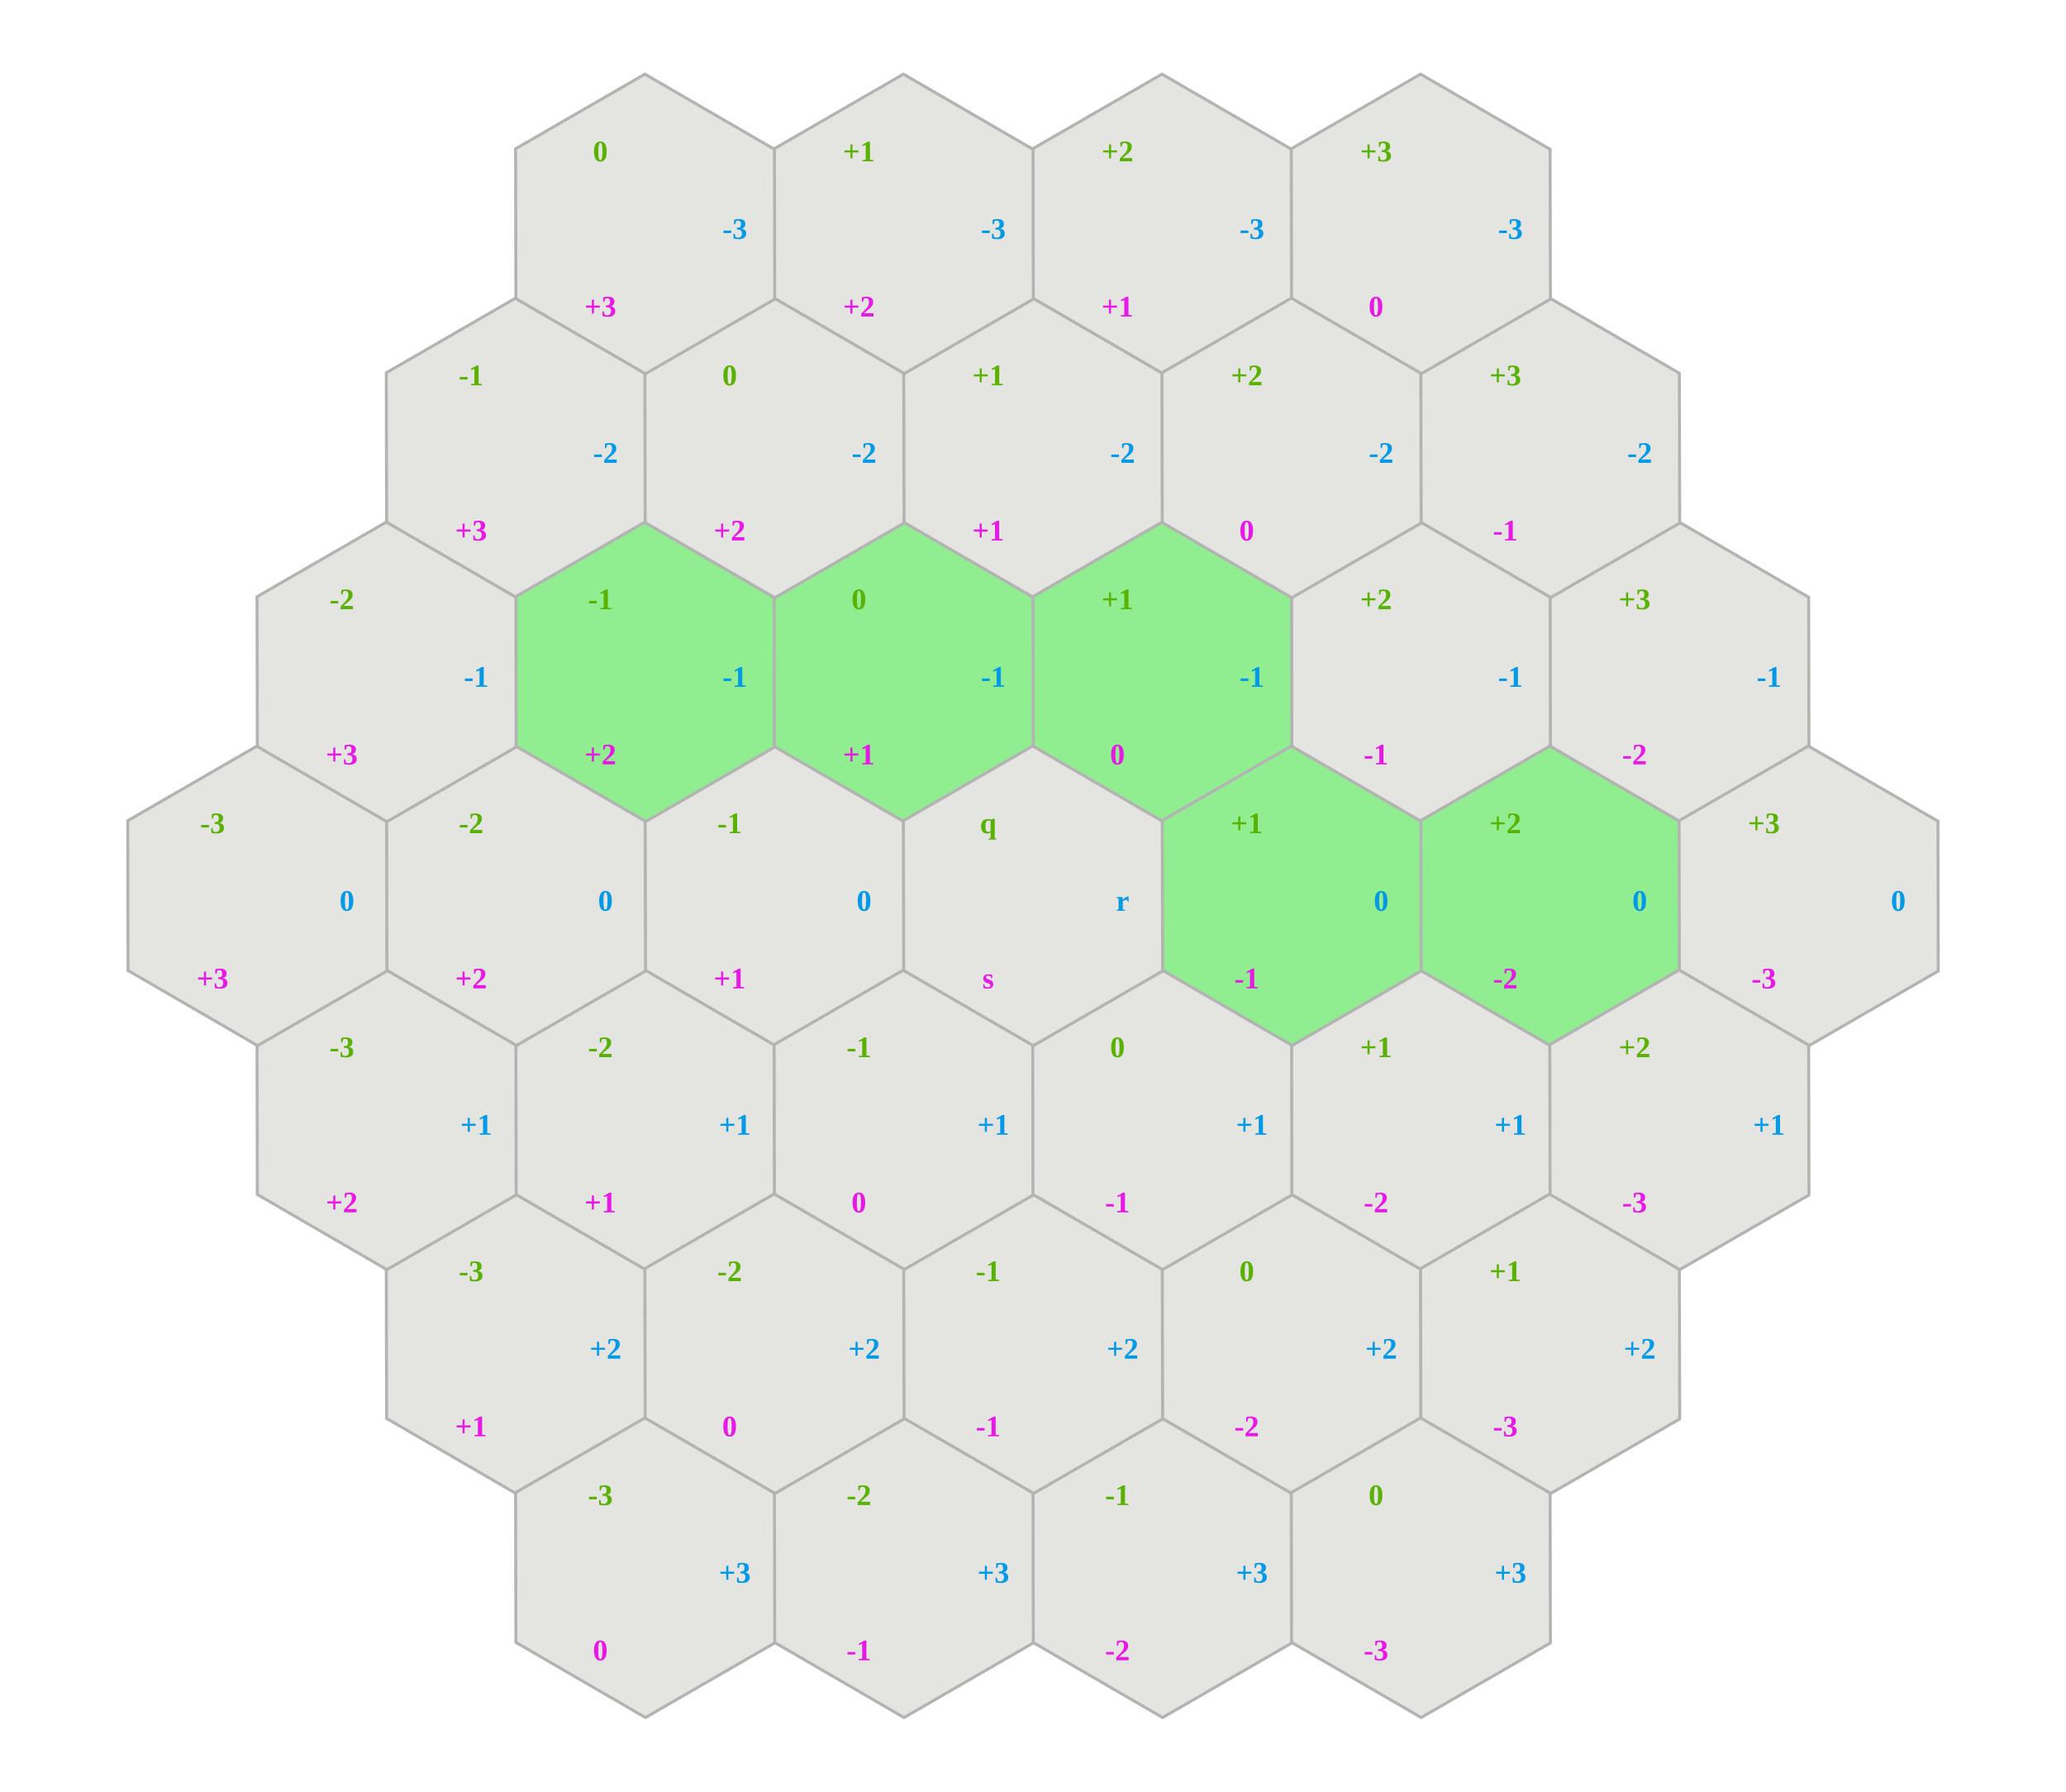
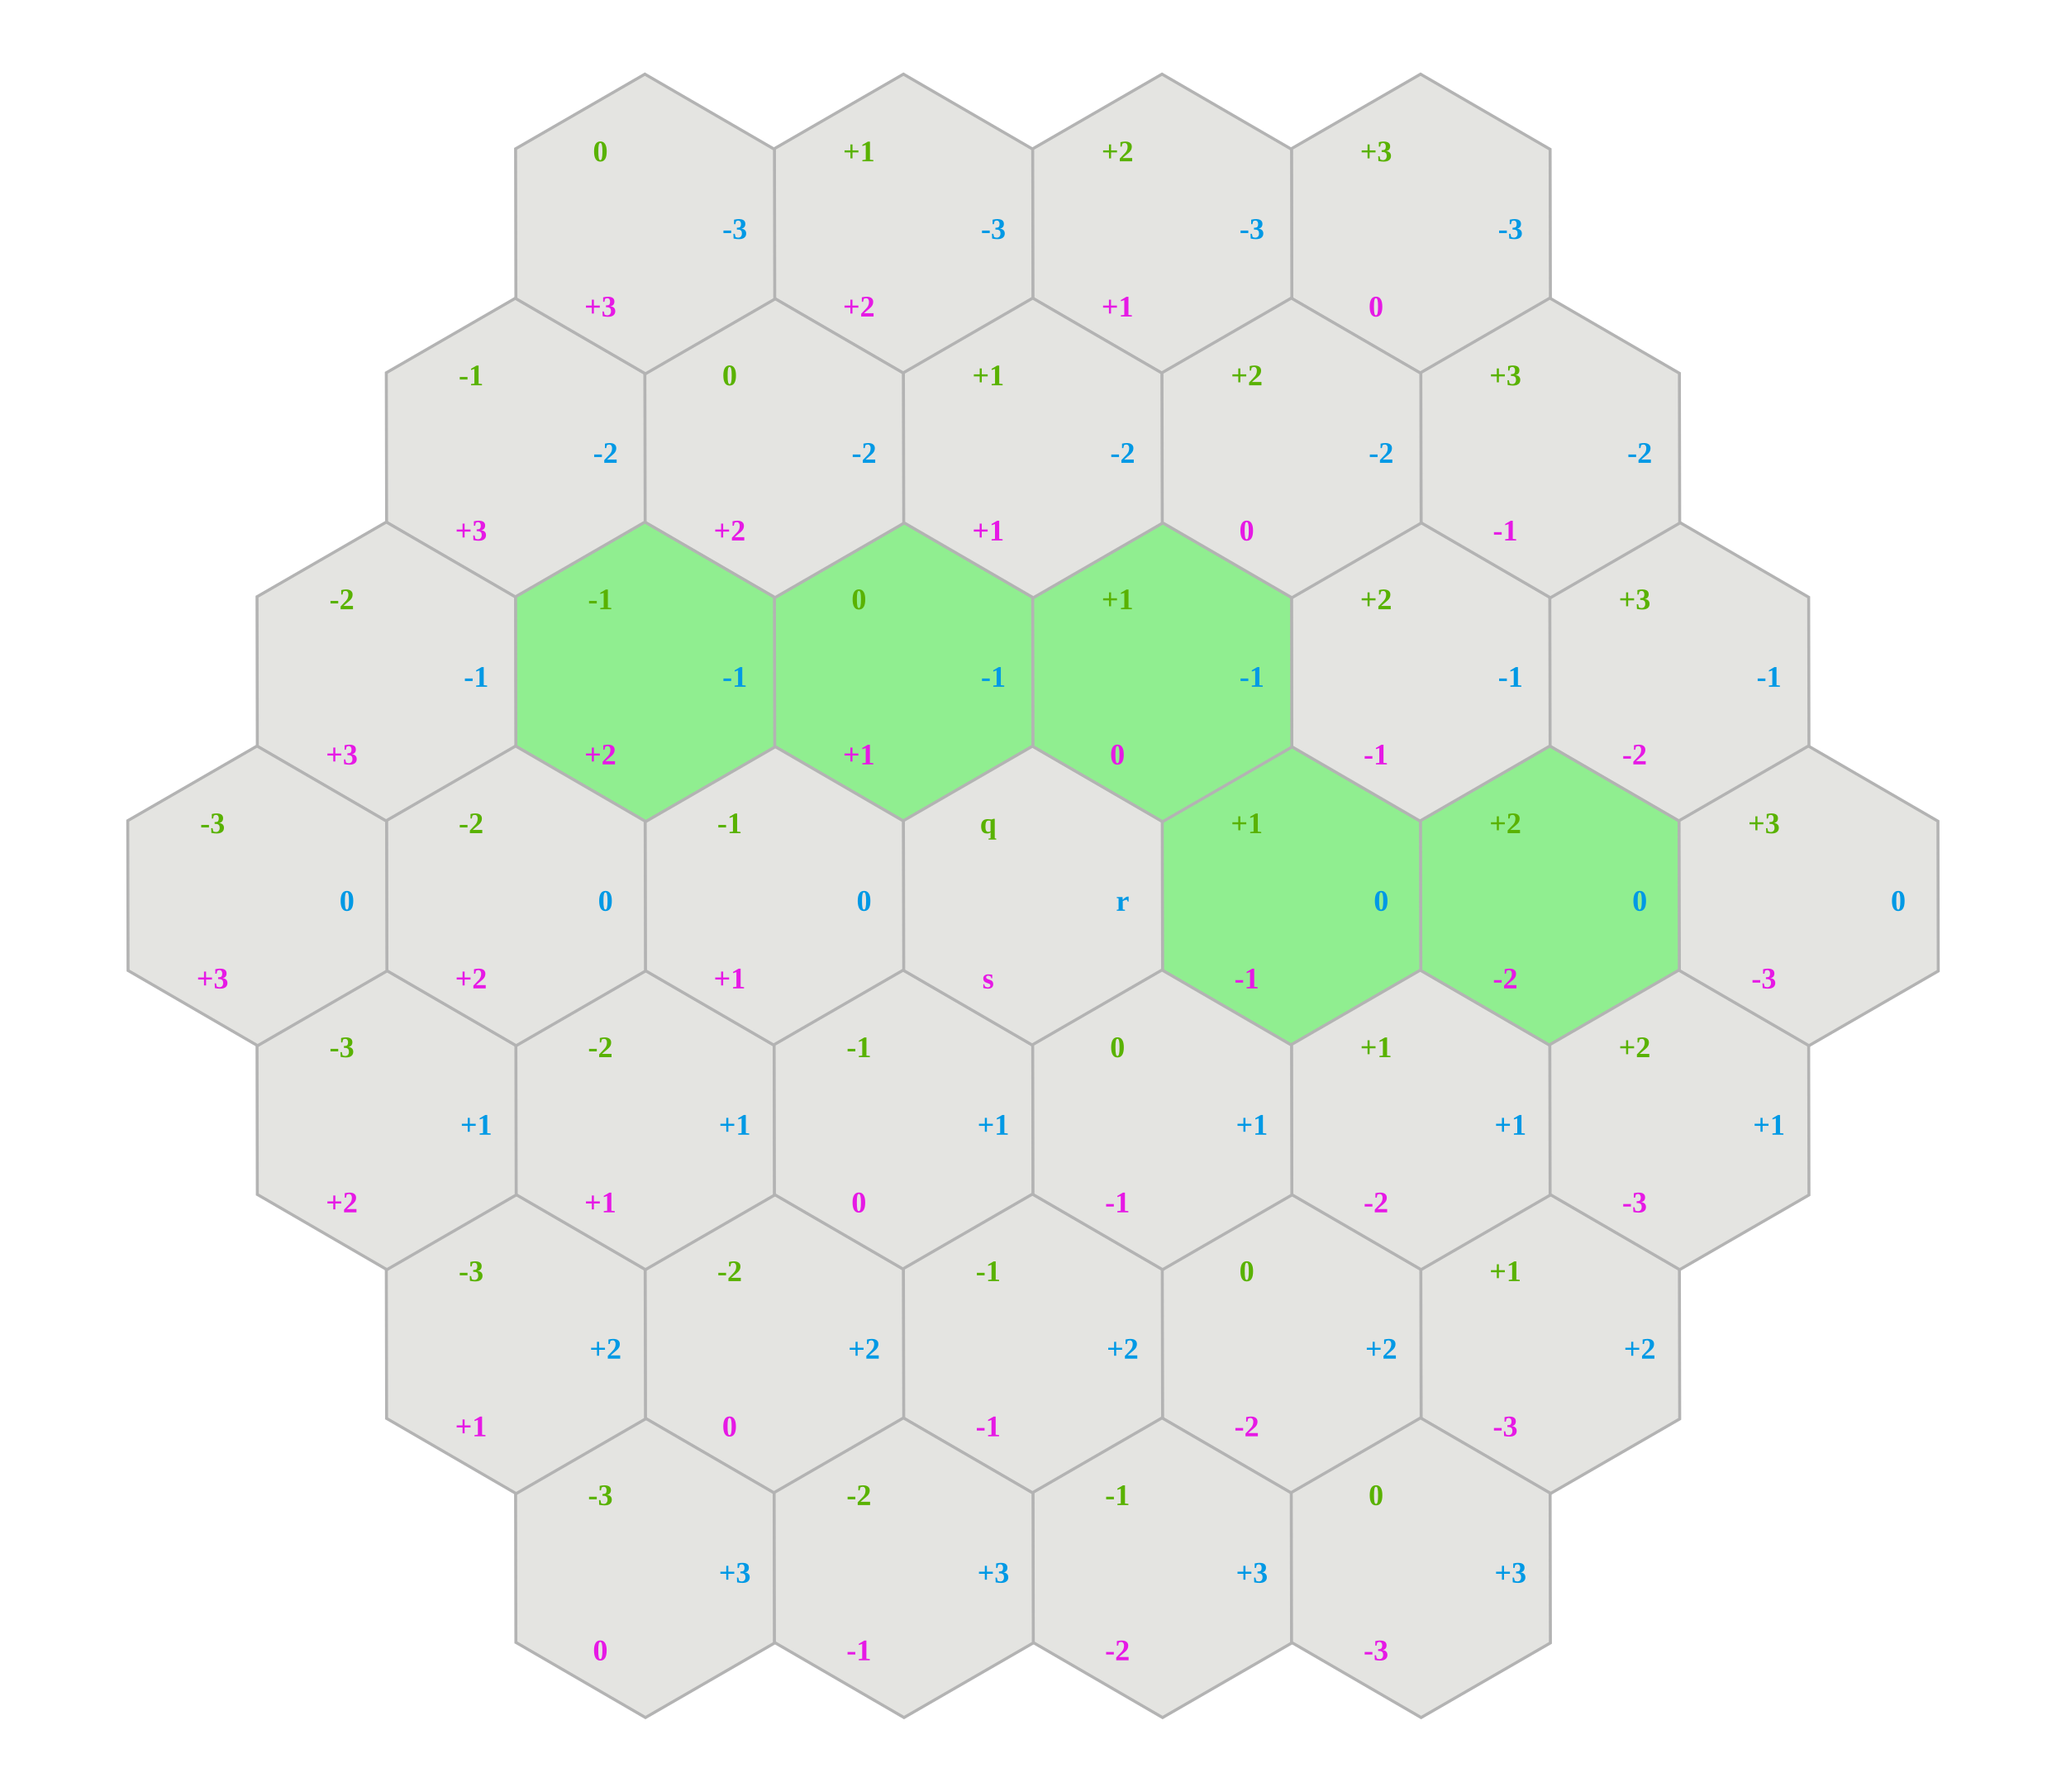
<svg xmlns="http://www.w3.org/2000/svg" version="1.1" viewBox="-692 -600 1384 1200" width="1384" height="1200" preserveAspectRatio="xMidYMin meet">
  <style>
    svg {
        stroke-width: 2px;
        stroke: #b3b3b3ff;
        fill: #e4e4e1ff;
        background-color: #ffffffff;
    }
    text {
        font-weight: bold;
        stroke: none;
        fill: black;
        text-anchor: middle;
        font-size: 20px;
    }
    .q {
        fill: #59b201ff;
    }
    .r {
        fill: #0099e5ff;
    }
    .s {
        fill: #e619e5ff;
    }
    .style-1 {
        fill: #90ee90ff;
    }
</style>
+   <g transform="translate(-173.2051,300),rotate(-30)">
+     <polygon points="100,0 50,-87 -50,-87 -100,-0 -50,87 50,87">
+     </polygon>
+     <text transform="rotate(-90) translate(60, 0) rotate(90) rotate(30) translate(0,10)" class="q">-2</text>
+     <text transform="rotate(-90) translate(-30, 52) rotate(90) rotate(30) translate(0,10)" class="r">+2</text>
+     <text transform="rotate(-90) translate(-30, -52) rotate(90) rotate(30) translate(0,10)" class="s">0</text>
+   </g>
+   <g transform="translate(-346.4102,-300),rotate(-30)">
+     <polygon points="100,0 50,-87 -50,-87 -100,-0 -50,87 50,87">
+     </polygon>
+     <text transform="rotate(-90) translate(60, 0) rotate(90) rotate(30) translate(0,10)" class="q">-1</text>
+     <text transform="rotate(-90) translate(-30, 52) rotate(90) rotate(30) translate(0,10)" class="r">-2</text>
+     <text transform="rotate(-90) translate(-30, -52) rotate(90) rotate(30) translate(0,10)" class="s">+3</text>
+   </g>
+   <g class="style-1" transform="translate(173.2051,0),rotate(-30)">
+     <polygon points="100,0 50,-87 -50,-87 -100,-0 -50,87 50,87">
+     </polygon>
+     <text transform="rotate(-90) translate(60, 0) rotate(90) rotate(30) translate(0,10)" class="q">+1</text>
+     <text transform="rotate(-90) translate(-30, 52) rotate(90) rotate(30) translate(0,10)" class="r">0</text>
+     <text transform="rotate(-90) translate(-30, -52) rotate(90) rotate(30) translate(0,10)" class="s">-1</text>
+   </g>
+   <g class="style-1" transform="translate(-86.60254,-150),rotate(-30)">
+     <polygon points="100,0 50,-87 -50,-87 -100,-0 -50,87 50,87">
+     </polygon>
+     <text transform="rotate(-90) translate(60, 0) rotate(90) rotate(30) translate(0,10)" class="q">0</text>
+     <text transform="rotate(-90) translate(-30, 52) rotate(90) rotate(30) translate(0,10)" class="r">-1</text>
+     <text transform="rotate(-90) translate(-30, -52) rotate(90) rotate(30) translate(0,10)" class="s">+1</text>
+   </g>
+   <g transform="translate(-259.8076,450),rotate(-30)">
+     <polygon points="100,0 50,-87 -50,-87 -100,-0 -50,87 50,87">
+     </polygon>
+     <text transform="rotate(-90) translate(60, 0) rotate(90) rotate(30) translate(0,10)" class="q">-3</text>
+     <text transform="rotate(-90) translate(-30, 52) rotate(90) rotate(30) translate(0,10)" class="r">+3</text>
+     <text transform="rotate(-90) translate(-30, -52) rotate(90) rotate(30) translate(0,10)" class="s">0</text>
+   </g>
+   <g transform="translate(-86.60254,-450),rotate(-30)">
+     <polygon points="100,0 50,-87 -50,-87 -100,-0 -50,87 50,87">
+     </polygon>
+     <text transform="rotate(-90) translate(60, 0) rotate(90) rotate(30) translate(0,10)" class="q">+1</text>
+     <text transform="rotate(-90) translate(-30, 52) rotate(90) rotate(30) translate(0,10)" class="r">-3</text>
+     <text transform="rotate(-90) translate(-30, -52) rotate(90) rotate(30) translate(0,10)" class="s">+2</text>
+   </g>
+   <g transform="translate(259.8076,-150),rotate(-30)">
+     <polygon points="100,0 50,-87 -50,-87 -100,-0 -50,87 50,87">
+     </polygon>
+     <text transform="rotate(-90) translate(60, 0) rotate(90) rotate(30) translate(0,10)" class="q">+2</text>
+     <text transform="rotate(-90) translate(-30, 52) rotate(90) rotate(30) translate(0,10)" class="r">-1</text>
+     <text transform="rotate(-90) translate(-30, -52) rotate(90) rotate(30) translate(0,10)" class="s">-1</text>
+   </g>
+   <g transform="translate(433.0127,-150),rotate(-30)">
+     <polygon points="100,0 50,-87 -50,-87 -100,-0 -50,87 50,87">
+     </polygon>
+     <text transform="rotate(-90) translate(60, 0) rotate(90) rotate(30) translate(0,10)" class="q">+3</text>
+     <text transform="rotate(-90) translate(-30, 52) rotate(90) rotate(30) translate(0,10)" class="r">-1</text>
+     <text transform="rotate(-90) translate(-30, -52) rotate(90) rotate(30) translate(0,10)" class="s">-2</text>
+   </g>
  <g transform="translate(-346.4102,300),rotate(-30)">
    <polygon points="100,0 50,-87 -50,-87 -100,-0 -50,87 50,87">
    </polygon>
    <text transform="rotate(-90) translate(60, 0) rotate(90) rotate(30) translate(0,10)" class="q">-3</text>
    <text transform="rotate(-90) translate(-30, 52) rotate(90) rotate(30) translate(0,10)" class="r">+2</text>
    <text transform="rotate(-90) translate(-30, -52) rotate(90) rotate(30) translate(0,10)" class="s">+1</text>
  </g>
+   <g transform="translate(-259.8076,150),rotate(-30)">
+     <polygon points="100,0 50,-87 -50,-87 -100,-0 -50,87 50,87">
+     </polygon>
+     <text transform="rotate(-90) translate(60, 0) rotate(90) rotate(30) translate(0,10)" class="q">-2</text>
+     <text transform="rotate(-90) translate(-30, 52) rotate(90) rotate(30) translate(0,10)" class="r">+1</text>
+     <text transform="rotate(-90) translate(-30, -52) rotate(90) rotate(30) translate(0,10)" class="s">+1</text>
+   </g>
+   <g transform="translate(-433.0127,-150),rotate(-30)">
+     <polygon points="100,0 50,-87 -50,-87 -100,-0 -50,87 50,87">
+     </polygon>
+     <text transform="rotate(-90) translate(60, 0) rotate(90) rotate(30) translate(0,10)" class="q">-2</text>
+     <text transform="rotate(-90) translate(-30, 52) rotate(90) rotate(30) translate(0,10)" class="r">-1</text>
+     <text transform="rotate(-90) translate(-30, -52) rotate(90) rotate(30) translate(0,10)" class="s">+3</text>
+   </g>
  <g transform="translate(-173.2051,0),rotate(-30)">
    <polygon points="100,0 50,-87 -50,-87 -100,-0 -50,87 50,87">
    </polygon>
    <text transform="rotate(-90) translate(60, 0) rotate(90) rotate(30) translate(0,10)" class="q">-1</text>
    <text transform="rotate(-90) translate(-30, 52) rotate(90) rotate(30) translate(0,10)" class="r">0</text>
    <text transform="rotate(-90) translate(-30, -52) rotate(90) rotate(30) translate(0,10)" class="s">+1</text>
  </g>
-   <g transform="translate(433.0127,-150),rotate(-30)">
-     <polygon points="100,0 50,-87 -50,-87 -100,-0 -50,87 50,87">
-     </polygon>
-     <text transform="rotate(-90) translate(60, 0) rotate(90) rotate(30) translate(0,10)" class="q">+3</text>
-     <text transform="rotate(-90) translate(-30, 52) rotate(90) rotate(30) translate(0,10)" class="r">-1</text>
-     <text transform="rotate(-90) translate(-30, -52) rotate(90) rotate(30) translate(0,10)" class="s">-2</text>
-   </g>
-   <g transform="translate(-346.4102,-300),rotate(-30)">
-     <polygon points="100,0 50,-87 -50,-87 -100,-0 -50,87 50,87">
-     </polygon>
-     <text transform="rotate(-90) translate(60, 0) rotate(90) rotate(30) translate(0,10)" class="q">-1</text>
-     <text transform="rotate(-90) translate(-30, 52) rotate(90) rotate(30) translate(0,10)" class="r">-2</text>
-     <text transform="rotate(-90) translate(-30, -52) rotate(90) rotate(30) translate(0,10)" class="s">+3</text>
-   </g>
-   <g transform="translate(86.60254,450),rotate(-30)">
-     <polygon points="100,0 50,-87 -50,-87 -100,-0 -50,87 50,87">
-     </polygon>
-     <text transform="rotate(-90) translate(60, 0) rotate(90) rotate(30) translate(0,10)" class="q">-1</text>
-     <text transform="rotate(-90) translate(-30, 52) rotate(90) rotate(30) translate(0,10)" class="r">+3</text>
-     <text transform="rotate(-90) translate(-30, -52) rotate(90) rotate(30) translate(0,10)" class="s">-2</text>
-   </g>
-   <g transform="translate(346.4102,-300),rotate(-30)">
-     <polygon points="100,0 50,-87 -50,-87 -100,-0 -50,87 50,87">
-     </polygon>
-     <text transform="rotate(-90) translate(60, 0) rotate(90) rotate(30) translate(0,10)" class="q">+3</text>
-     <text transform="rotate(-90) translate(-30, 52) rotate(90) rotate(30) translate(0,10)" class="r">-2</text>
-     <text transform="rotate(-90) translate(-30, -52) rotate(90) rotate(30) translate(0,10)" class="s">-1</text>
-   </g>
-   <g transform="translate(173.2051,300),rotate(-30)">
-     <polygon points="100,0 50,-87 -50,-87 -100,-0 -50,87 50,87">
-     </polygon>
-     <text transform="rotate(-90) translate(60, 0) rotate(90) rotate(30) translate(0,10)" class="q">0</text>
-     <text transform="rotate(-90) translate(-30, 52) rotate(90) rotate(30) translate(0,10)" class="r">+2</text>
-     <text transform="rotate(-90) translate(-30, -52) rotate(90) rotate(30) translate(0,10)" class="s">-2</text>
-   </g>
-   <g transform="translate(259.8076,150),rotate(-30)">
-     <polygon points="100,0 50,-87 -50,-87 -100,-0 -50,87 50,87">
-     </polygon>
-     <text transform="rotate(-90) translate(60, 0) rotate(90) rotate(30) translate(0,10)" class="q">+1</text>
-     <text transform="rotate(-90) translate(-30, 52) rotate(90) rotate(30) translate(0,10)" class="r">+1</text>
-     <text transform="rotate(-90) translate(-30, -52) rotate(90) rotate(30) translate(0,10)" class="s">-2</text>
-   </g>
-   <g transform="translate(0,300),rotate(-30)">
-     <polygon points="100,0 50,-87 -50,-87 -100,-0 -50,87 50,87">
-     </polygon>
-     <text transform="rotate(-90) translate(60, 0) rotate(90) rotate(30) translate(0,10)" class="q">-1</text>
-     <text transform="rotate(-90) translate(-30, 52) rotate(90) rotate(30) translate(0,10)" class="r">+2</text>
-     <text transform="rotate(-90) translate(-30, -52) rotate(90) rotate(30) translate(0,10)" class="s">-1</text>
-   </g>
-   <g transform="translate(259.8076,-150),rotate(-30)">
-     <polygon points="100,0 50,-87 -50,-87 -100,-0 -50,87 50,87">
-     </polygon>
-     <text transform="rotate(-90) translate(60, 0) rotate(90) rotate(30) translate(0,10)" class="q">+2</text>
-     <text transform="rotate(-90) translate(-30, 52) rotate(90) rotate(30) translate(0,10)" class="r">-1</text>
-     <text transform="rotate(-90) translate(-30, -52) rotate(90) rotate(30) translate(0,10)" class="s">-1</text>
-   </g>
-   <g transform="translate(86.60254,-450),rotate(-30)">
-     <polygon points="100,0 50,-87 -50,-87 -100,-0 -50,87 50,87">
-     </polygon>
-     <text transform="rotate(-90) translate(60, 0) rotate(90) rotate(30) translate(0,10)" class="q">+2</text>
-     <text transform="rotate(-90) translate(-30, 52) rotate(90) rotate(30) translate(0,10)" class="r">-3</text>
-     <text transform="rotate(-90) translate(-30, -52) rotate(90) rotate(30) translate(0,10)" class="s">+1</text>
-   </g>
-   <g transform="translate(-259.8076,150),rotate(-30)">
-     <polygon points="100,0 50,-87 -50,-87 -100,-0 -50,87 50,87">
-     </polygon>
-     <text transform="rotate(-90) translate(60, 0) rotate(90) rotate(30) translate(0,10)" class="q">-2</text>
-     <text transform="rotate(-90) translate(-30, 52) rotate(90) rotate(30) translate(0,10)" class="r">+1</text>
-     <text transform="rotate(-90) translate(-30, -52) rotate(90) rotate(30) translate(0,10)" class="s">+1</text>
-   </g>
-   <g transform="translate(0,-300),rotate(-30)">
-     <polygon points="100,0 50,-87 -50,-87 -100,-0 -50,87 50,87">
-     </polygon>
-     <text transform="rotate(-90) translate(60, 0) rotate(90) rotate(30) translate(0,10)" class="q">+1</text>
-     <text transform="rotate(-90) translate(-30, 52) rotate(90) rotate(30) translate(0,10)" class="r">-2</text>
-     <text transform="rotate(-90) translate(-30, -52) rotate(90) rotate(30) translate(0,10)" class="s">+1</text>
-   </g>
-   <g transform="translate(-86.60254,450),rotate(-30)">
-     <polygon points="100,0 50,-87 -50,-87 -100,-0 -50,87 50,87">
-     </polygon>
-     <text transform="rotate(-90) translate(60, 0) rotate(90) rotate(30) translate(0,10)" class="q">-2</text>
-     <text transform="rotate(-90) translate(-30, 52) rotate(90) rotate(30) translate(0,10)" class="r">+3</text>
-     <text transform="rotate(-90) translate(-30, -52) rotate(90) rotate(30) translate(0,10)" class="s">-1</text>
-   </g>
-   <g class="style-1" transform="translate(-259.8076,-150),rotate(-30)">
-     <polygon points="100,0 50,-87 -50,-87 -100,-0 -50,87 50,87">
-     </polygon>
-     <text transform="rotate(-90) translate(60, 0) rotate(90) rotate(30) translate(0,10)" class="q">-1</text>
-     <text transform="rotate(-90) translate(-30, 52) rotate(90) rotate(30) translate(0,10)" class="r">-1</text>
-     <text transform="rotate(-90) translate(-30, -52) rotate(90) rotate(30) translate(0,10)" class="s">+2</text>
+   <g transform="translate(346.4102,300),rotate(-30)">
+     <polygon points="100,0 50,-87 -50,-87 -100,-0 -50,87 50,87">
+     </polygon>
+     <text transform="rotate(-90) translate(60, 0) rotate(90) rotate(30) translate(0,10)" class="q">+1</text>
+     <text transform="rotate(-90) translate(-30, 52) rotate(90) rotate(30) translate(0,10)" class="r">+2</text>
+     <text transform="rotate(-90) translate(-30, -52) rotate(90) rotate(30) translate(0,10)" class="s">-3</text>
  </g>
  <g transform="translate(-86.60254,150),rotate(-30)">
    <polygon points="100,0 50,-87 -50,-87 -100,-0 -50,87 50,87">
    </polygon>
    <text transform="rotate(-90) translate(60, 0) rotate(90) rotate(30) translate(0,10)" class="q">-1</text>
    <text transform="rotate(-90) translate(-30, 52) rotate(90) rotate(30) translate(0,10)" class="r">+1</text>
    <text transform="rotate(-90) translate(-30, -52) rotate(90) rotate(30) translate(0,10)" class="s">0</text>
  </g>
-   <g transform="translate(-173.2051,300),rotate(-30)">
-     <polygon points="100,0 50,-87 -50,-87 -100,-0 -50,87 50,87">
-     </polygon>
-     <text transform="rotate(-90) translate(60, 0) rotate(90) rotate(30) translate(0,10)" class="q">-2</text>
-     <text transform="rotate(-90) translate(-30, 52) rotate(90) rotate(30) translate(0,10)" class="r">+2</text>
-     <text transform="rotate(-90) translate(-30, -52) rotate(90) rotate(30) translate(0,10)" class="s">0</text>
-   </g>
-   <g transform="translate(-86.60254,-450),rotate(-30)">
-     <polygon points="100,0 50,-87 -50,-87 -100,-0 -50,87 50,87">
-     </polygon>
-     <text transform="rotate(-90) translate(60, 0) rotate(90) rotate(30) translate(0,10)" class="q">+1</text>
-     <text transform="rotate(-90) translate(-30, 52) rotate(90) rotate(30) translate(0,10)" class="r">-3</text>
-     <text transform="rotate(-90) translate(-30, -52) rotate(90) rotate(30) translate(0,10)" class="s">+2</text>
-   </g>
-   <g class="style-1" transform="translate(346.4102,0),rotate(-30)">
-     <polygon points="100,0 50,-87 -50,-87 -100,-0 -50,87 50,87">
-     </polygon>
-     <text transform="rotate(-90) translate(60, 0) rotate(90) rotate(30) translate(0,10)" class="q">+2</text>
-     <text transform="rotate(-90) translate(-30, 52) rotate(90) rotate(30) translate(0,10)" class="r">0</text>
-     <text transform="rotate(-90) translate(-30, -52) rotate(90) rotate(30) translate(0,10)" class="s">-2</text>
-   </g>
-   <g class="style-1" transform="translate(86.60254,-150),rotate(-30)">
-     <polygon points="100,0 50,-87 -50,-87 -100,-0 -50,87 50,87">
-     </polygon>
-     <text transform="rotate(-90) translate(60, 0) rotate(90) rotate(30) translate(0,10)" class="q">+1</text>
-     <text transform="rotate(-90) translate(-30, 52) rotate(90) rotate(30) translate(0,10)" class="r">-1</text>
-     <text transform="rotate(-90) translate(-30, -52) rotate(90) rotate(30) translate(0,10)" class="s">0</text>
-   </g>
-   <g class="style-1" transform="translate(-86.60254,-150),rotate(-30)">
-     <polygon points="100,0 50,-87 -50,-87 -100,-0 -50,87 50,87">
-     </polygon>
-     <text transform="rotate(-90) translate(60, 0) rotate(90) rotate(30) translate(0,10)" class="q">0</text>
-     <text transform="rotate(-90) translate(-30, 52) rotate(90) rotate(30) translate(0,10)" class="r">-1</text>
-     <text transform="rotate(-90) translate(-30, -52) rotate(90) rotate(30) translate(0,10)" class="s">+1</text>
+   <g transform="translate(-173.2051,-300),rotate(-30)">
+     <polygon points="100,0 50,-87 -50,-87 -100,-0 -50,87 50,87">
+     </polygon>
+     <text transform="rotate(-90) translate(60, 0) rotate(90) rotate(30) translate(0,10)" class="q">0</text>
+     <text transform="rotate(-90) translate(-30, 52) rotate(90) rotate(30) translate(0,10)" class="r">-2</text>
+     <text transform="rotate(-90) translate(-30, -52) rotate(90) rotate(30) translate(0,10)" class="s">+2</text>
  </g>
  <g transform="translate(259.8076,-450),rotate(-30)">
    <polygon points="100,0 50,-87 -50,-87 -100,-0 -50,87 50,87">
    </polygon>
    <text transform="rotate(-90) translate(60, 0) rotate(90) rotate(30) translate(0,10)" class="q">+3</text>
    <text transform="rotate(-90) translate(-30, 52) rotate(90) rotate(30) translate(0,10)" class="r">-3</text>
    <text transform="rotate(-90) translate(-30, -52) rotate(90) rotate(30) translate(0,10)" class="s">0</text>
  </g>
-   <g class="style-1" transform="translate(173.2051,0),rotate(-30)">
-     <polygon points="100,0 50,-87 -50,-87 -100,-0 -50,87 50,87">
-     </polygon>
-     <text transform="rotate(-90) translate(60, 0) rotate(90) rotate(30) translate(0,10)" class="q">+1</text>
-     <text transform="rotate(-90) translate(-30, 52) rotate(90) rotate(30) translate(0,10)" class="r">0</text>
-     <text transform="rotate(-90) translate(-30, -52) rotate(90) rotate(30) translate(0,10)" class="s">-1</text>
-   </g>
-   <g transform="translate(519.6152,0),rotate(-30)">
-     <polygon points="100,0 50,-87 -50,-87 -100,-0 -50,87 50,87">
-     </polygon>
-     <text transform="rotate(-90) translate(60, 0) rotate(90) rotate(30) translate(0,10)" class="q">+3</text>
-     <text transform="rotate(-90) translate(-30, 52) rotate(90) rotate(30) translate(0,10)" class="r">0</text>
-     <text transform="rotate(-90) translate(-30, -52) rotate(90) rotate(30) translate(0,10)" class="s">-3</text>
-   </g>
-   <g transform="translate(-259.8076,450),rotate(-30)">
-     <polygon points="100,0 50,-87 -50,-87 -100,-0 -50,87 50,87">
-     </polygon>
-     <text transform="rotate(-90) translate(60, 0) rotate(90) rotate(30) translate(0,10)" class="q">-3</text>
-     <text transform="rotate(-90) translate(-30, 52) rotate(90) rotate(30) translate(0,10)" class="r">+3</text>
-     <text transform="rotate(-90) translate(-30, -52) rotate(90) rotate(30) translate(0,10)" class="s">0</text>
-   </g>
-   <g transform="translate(-173.2051,-300),rotate(-30)">
-     <polygon points="100,0 50,-87 -50,-87 -100,-0 -50,87 50,87">
-     </polygon>
-     <text transform="rotate(-90) translate(60, 0) rotate(90) rotate(30) translate(0,10)" class="q">0</text>
-     <text transform="rotate(-90) translate(-30, 52) rotate(90) rotate(30) translate(0,10)" class="r">-2</text>
-     <text transform="rotate(-90) translate(-30, -52) rotate(90) rotate(30) translate(0,10)" class="s">+2</text>
-   </g>
-   <g transform="translate(173.2051,-300),rotate(-30)">
-     <polygon points="100,0 50,-87 -50,-87 -100,-0 -50,87 50,87">
-     </polygon>
-     <text transform="rotate(-90) translate(60, 0) rotate(90) rotate(30) translate(0,10)" class="q">+2</text>
-     <text transform="rotate(-90) translate(-30, 52) rotate(90) rotate(30) translate(0,10)" class="r">-2</text>
-     <text transform="rotate(-90) translate(-30, -52) rotate(90) rotate(30) translate(0,10)" class="s">0</text>
-   </g>
-   <g transform="translate(-346.4102,0),rotate(-30)">
-     <polygon points="100,0 50,-87 -50,-87 -100,-0 -50,87 50,87">
-     </polygon>
-     <text transform="rotate(-90) translate(60, 0) rotate(90) rotate(30) translate(0,10)" class="q">-2</text>
-     <text transform="rotate(-90) translate(-30, 52) rotate(90) rotate(30) translate(0,10)" class="r">0</text>
-     <text transform="rotate(-90) translate(-30, -52) rotate(90) rotate(30) translate(0,10)" class="s">+2</text>
-   </g>
-   <g transform="translate(86.60254,150),rotate(-30)">
-     <polygon points="100,0 50,-87 -50,-87 -100,-0 -50,87 50,87">
-     </polygon>
-     <text transform="rotate(-90) translate(60, 0) rotate(90) rotate(30) translate(0,10)" class="q">0</text>
-     <text transform="rotate(-90) translate(-30, 52) rotate(90) rotate(30) translate(0,10)" class="r">+1</text>
-     <text transform="rotate(-90) translate(-30, -52) rotate(90) rotate(30) translate(0,10)" class="s">-1</text>
-   </g>
-   <g transform="translate(346.4102,300),rotate(-30)">
-     <polygon points="100,0 50,-87 -50,-87 -100,-0 -50,87 50,87">
-     </polygon>
-     <text transform="rotate(-90) translate(60, 0) rotate(90) rotate(30) translate(0,10)" class="q">+1</text>
-     <text transform="rotate(-90) translate(-30, 52) rotate(90) rotate(30) translate(0,10)" class="r">+2</text>
-     <text transform="rotate(-90) translate(-30, -52) rotate(90) rotate(30) translate(0,10)" class="s">-3</text>
+   <g transform="translate(-259.8076,-450),rotate(-30)">
+     <polygon points="100,0 50,-87 -50,-87 -100,-0 -50,87 50,87">
+     </polygon>
+     <text transform="rotate(-90) translate(60, 0) rotate(90) rotate(30) translate(0,10)" class="q">0</text>
+     <text transform="rotate(-90) translate(-30, 52) rotate(90) rotate(30) translate(0,10)" class="r">-3</text>
+     <text transform="rotate(-90) translate(-30, -52) rotate(90) rotate(30) translate(0,10)" class="s">+3</text>
  </g>
  <g transform="translate(0,0),rotate(-30)">
    <polygon points="100,0 50,-87 -50,-87 -100,-0 -50,87 50,87">
    </polygon>
    <text transform="rotate(-90) translate(60, 0) rotate(90) rotate(30) translate(0,10)" class="q">q</text>
    <text transform="rotate(-90) translate(-30, 52) rotate(90) rotate(30) translate(0,10)" class="r">r</text>
    <text transform="rotate(-90) translate(-30, -52) rotate(90) rotate(30) translate(0,10)" class="s">s</text>
  </g>
+   <g transform="translate(-433.0127,150),rotate(-30)">
+     <polygon points="100,0 50,-87 -50,-87 -100,-0 -50,87 50,87">
+     </polygon>
+     <text transform="rotate(-90) translate(60, 0) rotate(90) rotate(30) translate(0,10)" class="q">-3</text>
+     <text transform="rotate(-90) translate(-30, 52) rotate(90) rotate(30) translate(0,10)" class="r">+1</text>
+     <text transform="rotate(-90) translate(-30, -52) rotate(90) rotate(30) translate(0,10)" class="s">+2</text>
+   </g>
+   <g transform="translate(173.2051,300),rotate(-30)">
+     <polygon points="100,0 50,-87 -50,-87 -100,-0 -50,87 50,87">
+     </polygon>
+     <text transform="rotate(-90) translate(60, 0) rotate(90) rotate(30) translate(0,10)" class="q">0</text>
+     <text transform="rotate(-90) translate(-30, 52) rotate(90) rotate(30) translate(0,10)" class="r">+2</text>
+     <text transform="rotate(-90) translate(-30, -52) rotate(90) rotate(30) translate(0,10)" class="s">-2</text>
+   </g>
+   <g class="style-1" transform="translate(-259.8076,-150),rotate(-30)">
+     <polygon points="100,0 50,-87 -50,-87 -100,-0 -50,87 50,87">
+     </polygon>
+     <text transform="rotate(-90) translate(60, 0) rotate(90) rotate(30) translate(0,10)" class="q">-1</text>
+     <text transform="rotate(-90) translate(-30, 52) rotate(90) rotate(30) translate(0,10)" class="r">-1</text>
+     <text transform="rotate(-90) translate(-30, -52) rotate(90) rotate(30) translate(0,10)" class="s">+2</text>
+   </g>
+   <g class="style-1" transform="translate(86.60254,-150),rotate(-30)">
+     <polygon points="100,0 50,-87 -50,-87 -100,-0 -50,87 50,87">
+     </polygon>
+     <text transform="rotate(-90) translate(60, 0) rotate(90) rotate(30) translate(0,10)" class="q">+1</text>
+     <text transform="rotate(-90) translate(-30, 52) rotate(90) rotate(30) translate(0,10)" class="r">-1</text>
+     <text transform="rotate(-90) translate(-30, -52) rotate(90) rotate(30) translate(0,10)" class="s">0</text>
+   </g>
+   <g transform="translate(259.8076,150),rotate(-30)">
+     <polygon points="100,0 50,-87 -50,-87 -100,-0 -50,87 50,87">
+     </polygon>
+     <text transform="rotate(-90) translate(60, 0) rotate(90) rotate(30) translate(0,10)" class="q">+1</text>
+     <text transform="rotate(-90) translate(-30, 52) rotate(90) rotate(30) translate(0,10)" class="r">+1</text>
+     <text transform="rotate(-90) translate(-30, -52) rotate(90) rotate(30) translate(0,10)" class="s">-2</text>
+   </g>
+   <g transform="translate(0,300),rotate(-30)">
+     <polygon points="100,0 50,-87 -50,-87 -100,-0 -50,87 50,87">
+     </polygon>
+     <text transform="rotate(-90) translate(60, 0) rotate(90) rotate(30) translate(0,10)" class="q">-1</text>
+     <text transform="rotate(-90) translate(-30, 52) rotate(90) rotate(30) translate(0,10)" class="r">+2</text>
+     <text transform="rotate(-90) translate(-30, -52) rotate(90) rotate(30) translate(0,10)" class="s">-1</text>
+   </g>
+   <g transform="translate(-346.4102,0),rotate(-30)">
+     <polygon points="100,0 50,-87 -50,-87 -100,-0 -50,87 50,87">
+     </polygon>
+     <text transform="rotate(-90) translate(60, 0) rotate(90) rotate(30) translate(0,10)" class="q">-2</text>
+     <text transform="rotate(-90) translate(-30, 52) rotate(90) rotate(30) translate(0,10)" class="r">0</text>
+     <text transform="rotate(-90) translate(-30, -52) rotate(90) rotate(30) translate(0,10)" class="s">+2</text>
+   </g>
+   <g transform="translate(86.60254,150),rotate(-30)">
+     <polygon points="100,0 50,-87 -50,-87 -100,-0 -50,87 50,87">
+     </polygon>
+     <text transform="rotate(-90) translate(60, 0) rotate(90) rotate(30) translate(0,10)" class="q">0</text>
+     <text transform="rotate(-90) translate(-30, 52) rotate(90) rotate(30) translate(0,10)" class="r">+1</text>
+     <text transform="rotate(-90) translate(-30, -52) rotate(90) rotate(30) translate(0,10)" class="s">-1</text>
+   </g>
+   <g transform="translate(86.60254,450),rotate(-30)">
+     <polygon points="100,0 50,-87 -50,-87 -100,-0 -50,87 50,87">
+     </polygon>
+     <text transform="rotate(-90) translate(60, 0) rotate(90) rotate(30) translate(0,10)" class="q">-1</text>
+     <text transform="rotate(-90) translate(-30, 52) rotate(90) rotate(30) translate(0,10)" class="r">+3</text>
+     <text transform="rotate(-90) translate(-30, -52) rotate(90) rotate(30) translate(0,10)" class="s">-2</text>
+   </g>
+   <g transform="translate(86.60254,-450),rotate(-30)">
+     <polygon points="100,0 50,-87 -50,-87 -100,-0 -50,87 50,87">
+     </polygon>
+     <text transform="rotate(-90) translate(60, 0) rotate(90) rotate(30) translate(0,10)" class="q">+2</text>
+     <text transform="rotate(-90) translate(-30, 52) rotate(90) rotate(30) translate(0,10)" class="r">-3</text>
+     <text transform="rotate(-90) translate(-30, -52) rotate(90) rotate(30) translate(0,10)" class="s">+1</text>
+   </g>
+   <g transform="translate(346.4102,-300),rotate(-30)">
+     <polygon points="100,0 50,-87 -50,-87 -100,-0 -50,87 50,87">
+     </polygon>
+     <text transform="rotate(-90) translate(60, 0) rotate(90) rotate(30) translate(0,10)" class="q">+3</text>
+     <text transform="rotate(-90) translate(-30, 52) rotate(90) rotate(30) translate(0,10)" class="r">-2</text>
+     <text transform="rotate(-90) translate(-30, -52) rotate(90) rotate(30) translate(0,10)" class="s">-1</text>
+   </g>
+   <g class="style-1" transform="translate(346.4102,0),rotate(-30)">
+     <polygon points="100,0 50,-87 -50,-87 -100,-0 -50,87 50,87">
+     </polygon>
+     <text transform="rotate(-90) translate(60, 0) rotate(90) rotate(30) translate(0,10)" class="q">+2</text>
+     <text transform="rotate(-90) translate(-30, 52) rotate(90) rotate(30) translate(0,10)" class="r">0</text>
+     <text transform="rotate(-90) translate(-30, -52) rotate(90) rotate(30) translate(0,10)" class="s">-2</text>
+   </g>
+   <g transform="translate(259.8076,450),rotate(-30)">
+     <polygon points="100,0 50,-87 -50,-87 -100,-0 -50,87 50,87">
+     </polygon>
+     <text transform="rotate(-90) translate(60, 0) rotate(90) rotate(30) translate(0,10)" class="q">0</text>
+     <text transform="rotate(-90) translate(-30, 52) rotate(90) rotate(30) translate(0,10)" class="r">+3</text>
+     <text transform="rotate(-90) translate(-30, -52) rotate(90) rotate(30) translate(0,10)" class="s">-3</text>
+   </g>
  <g transform="translate(433.0127,150),rotate(-30)">
    <polygon points="100,0 50,-87 -50,-87 -100,-0 -50,87 50,87">
    </polygon>
    <text transform="rotate(-90) translate(60, 0) rotate(90) rotate(30) translate(0,10)" class="q">+2</text>
    <text transform="rotate(-90) translate(-30, 52) rotate(90) rotate(30) translate(0,10)" class="r">+1</text>
    <text transform="rotate(-90) translate(-30, -52) rotate(90) rotate(30) translate(0,10)" class="s">-3</text>
  </g>
-   <g transform="translate(-433.0127,150),rotate(-30)">
-     <polygon points="100,0 50,-87 -50,-87 -100,-0 -50,87 50,87">
-     </polygon>
-     <text transform="rotate(-90) translate(60, 0) rotate(90) rotate(30) translate(0,10)" class="q">-3</text>
-     <text transform="rotate(-90) translate(-30, 52) rotate(90) rotate(30) translate(0,10)" class="r">+1</text>
-     <text transform="rotate(-90) translate(-30, -52) rotate(90) rotate(30) translate(0,10)" class="s">+2</text>
-   </g>
-   <g transform="translate(-259.8076,-450),rotate(-30)">
-     <polygon points="100,0 50,-87 -50,-87 -100,-0 -50,87 50,87">
-     </polygon>
-     <text transform="rotate(-90) translate(60, 0) rotate(90) rotate(30) translate(0,10)" class="q">0</text>
-     <text transform="rotate(-90) translate(-30, 52) rotate(90) rotate(30) translate(0,10)" class="r">-3</text>
-     <text transform="rotate(-90) translate(-30, -52) rotate(90) rotate(30) translate(0,10)" class="s">+3</text>
-   </g>
-   <g transform="translate(259.8076,450),rotate(-30)">
-     <polygon points="100,0 50,-87 -50,-87 -100,-0 -50,87 50,87">
-     </polygon>
-     <text transform="rotate(-90) translate(60, 0) rotate(90) rotate(30) translate(0,10)" class="q">0</text>
-     <text transform="rotate(-90) translate(-30, 52) rotate(90) rotate(30) translate(0,10)" class="r">+3</text>
-     <text transform="rotate(-90) translate(-30, -52) rotate(90) rotate(30) translate(0,10)" class="s">-3</text>
-   </g>
  <g transform="translate(-519.6152,0),rotate(-30)">
    <polygon points="100,0 50,-87 -50,-87 -100,-0 -50,87 50,87">
    </polygon>
    <text transform="rotate(-90) translate(60, 0) rotate(90) rotate(30) translate(0,10)" class="q">-3</text>
    <text transform="rotate(-90) translate(-30, 52) rotate(90) rotate(30) translate(0,10)" class="r">0</text>
    <text transform="rotate(-90) translate(-30, -52) rotate(90) rotate(30) translate(0,10)" class="s">+3</text>
  </g>
-   <g transform="translate(-433.0127,-150),rotate(-30)">
-     <polygon points="100,0 50,-87 -50,-87 -100,-0 -50,87 50,87">
-     </polygon>
-     <text transform="rotate(-90) translate(60, 0) rotate(90) rotate(30) translate(0,10)" class="q">-2</text>
-     <text transform="rotate(-90) translate(-30, 52) rotate(90) rotate(30) translate(0,10)" class="r">-1</text>
-     <text transform="rotate(-90) translate(-30, -52) rotate(90) rotate(30) translate(0,10)" class="s">+3</text>
+   <g transform="translate(519.6152,0),rotate(-30)">
+     <polygon points="100,0 50,-87 -50,-87 -100,-0 -50,87 50,87">
+     </polygon>
+     <text transform="rotate(-90) translate(60, 0) rotate(90) rotate(30) translate(0,10)" class="q">+3</text>
+     <text transform="rotate(-90) translate(-30, 52) rotate(90) rotate(30) translate(0,10)" class="r">0</text>
+     <text transform="rotate(-90) translate(-30, -52) rotate(90) rotate(30) translate(0,10)" class="s">-3</text>
+   </g>
+   <g transform="translate(0,-300),rotate(-30)">
+     <polygon points="100,0 50,-87 -50,-87 -100,-0 -50,87 50,87">
+     </polygon>
+     <text transform="rotate(-90) translate(60, 0) rotate(90) rotate(30) translate(0,10)" class="q">+1</text>
+     <text transform="rotate(-90) translate(-30, 52) rotate(90) rotate(30) translate(0,10)" class="r">-2</text>
+     <text transform="rotate(-90) translate(-30, -52) rotate(90) rotate(30) translate(0,10)" class="s">+1</text>
+   </g>
+   <g transform="translate(-86.60254,450),rotate(-30)">
+     <polygon points="100,0 50,-87 -50,-87 -100,-0 -50,87 50,87">
+     </polygon>
+     <text transform="rotate(-90) translate(60, 0) rotate(90) rotate(30) translate(0,10)" class="q">-2</text>
+     <text transform="rotate(-90) translate(-30, 52) rotate(90) rotate(30) translate(0,10)" class="r">+3</text>
+     <text transform="rotate(-90) translate(-30, -52) rotate(90) rotate(30) translate(0,10)" class="s">-1</text>
+   </g>
+   <g transform="translate(173.2051,-300),rotate(-30)">
+     <polygon points="100,0 50,-87 -50,-87 -100,-0 -50,87 50,87">
+     </polygon>
+     <text transform="rotate(-90) translate(60, 0) rotate(90) rotate(30) translate(0,10)" class="q">+2</text>
+     <text transform="rotate(-90) translate(-30, 52) rotate(90) rotate(30) translate(0,10)" class="r">-2</text>
+     <text transform="rotate(-90) translate(-30, -52) rotate(90) rotate(30) translate(0,10)" class="s">0</text>
  </g>
</svg>
